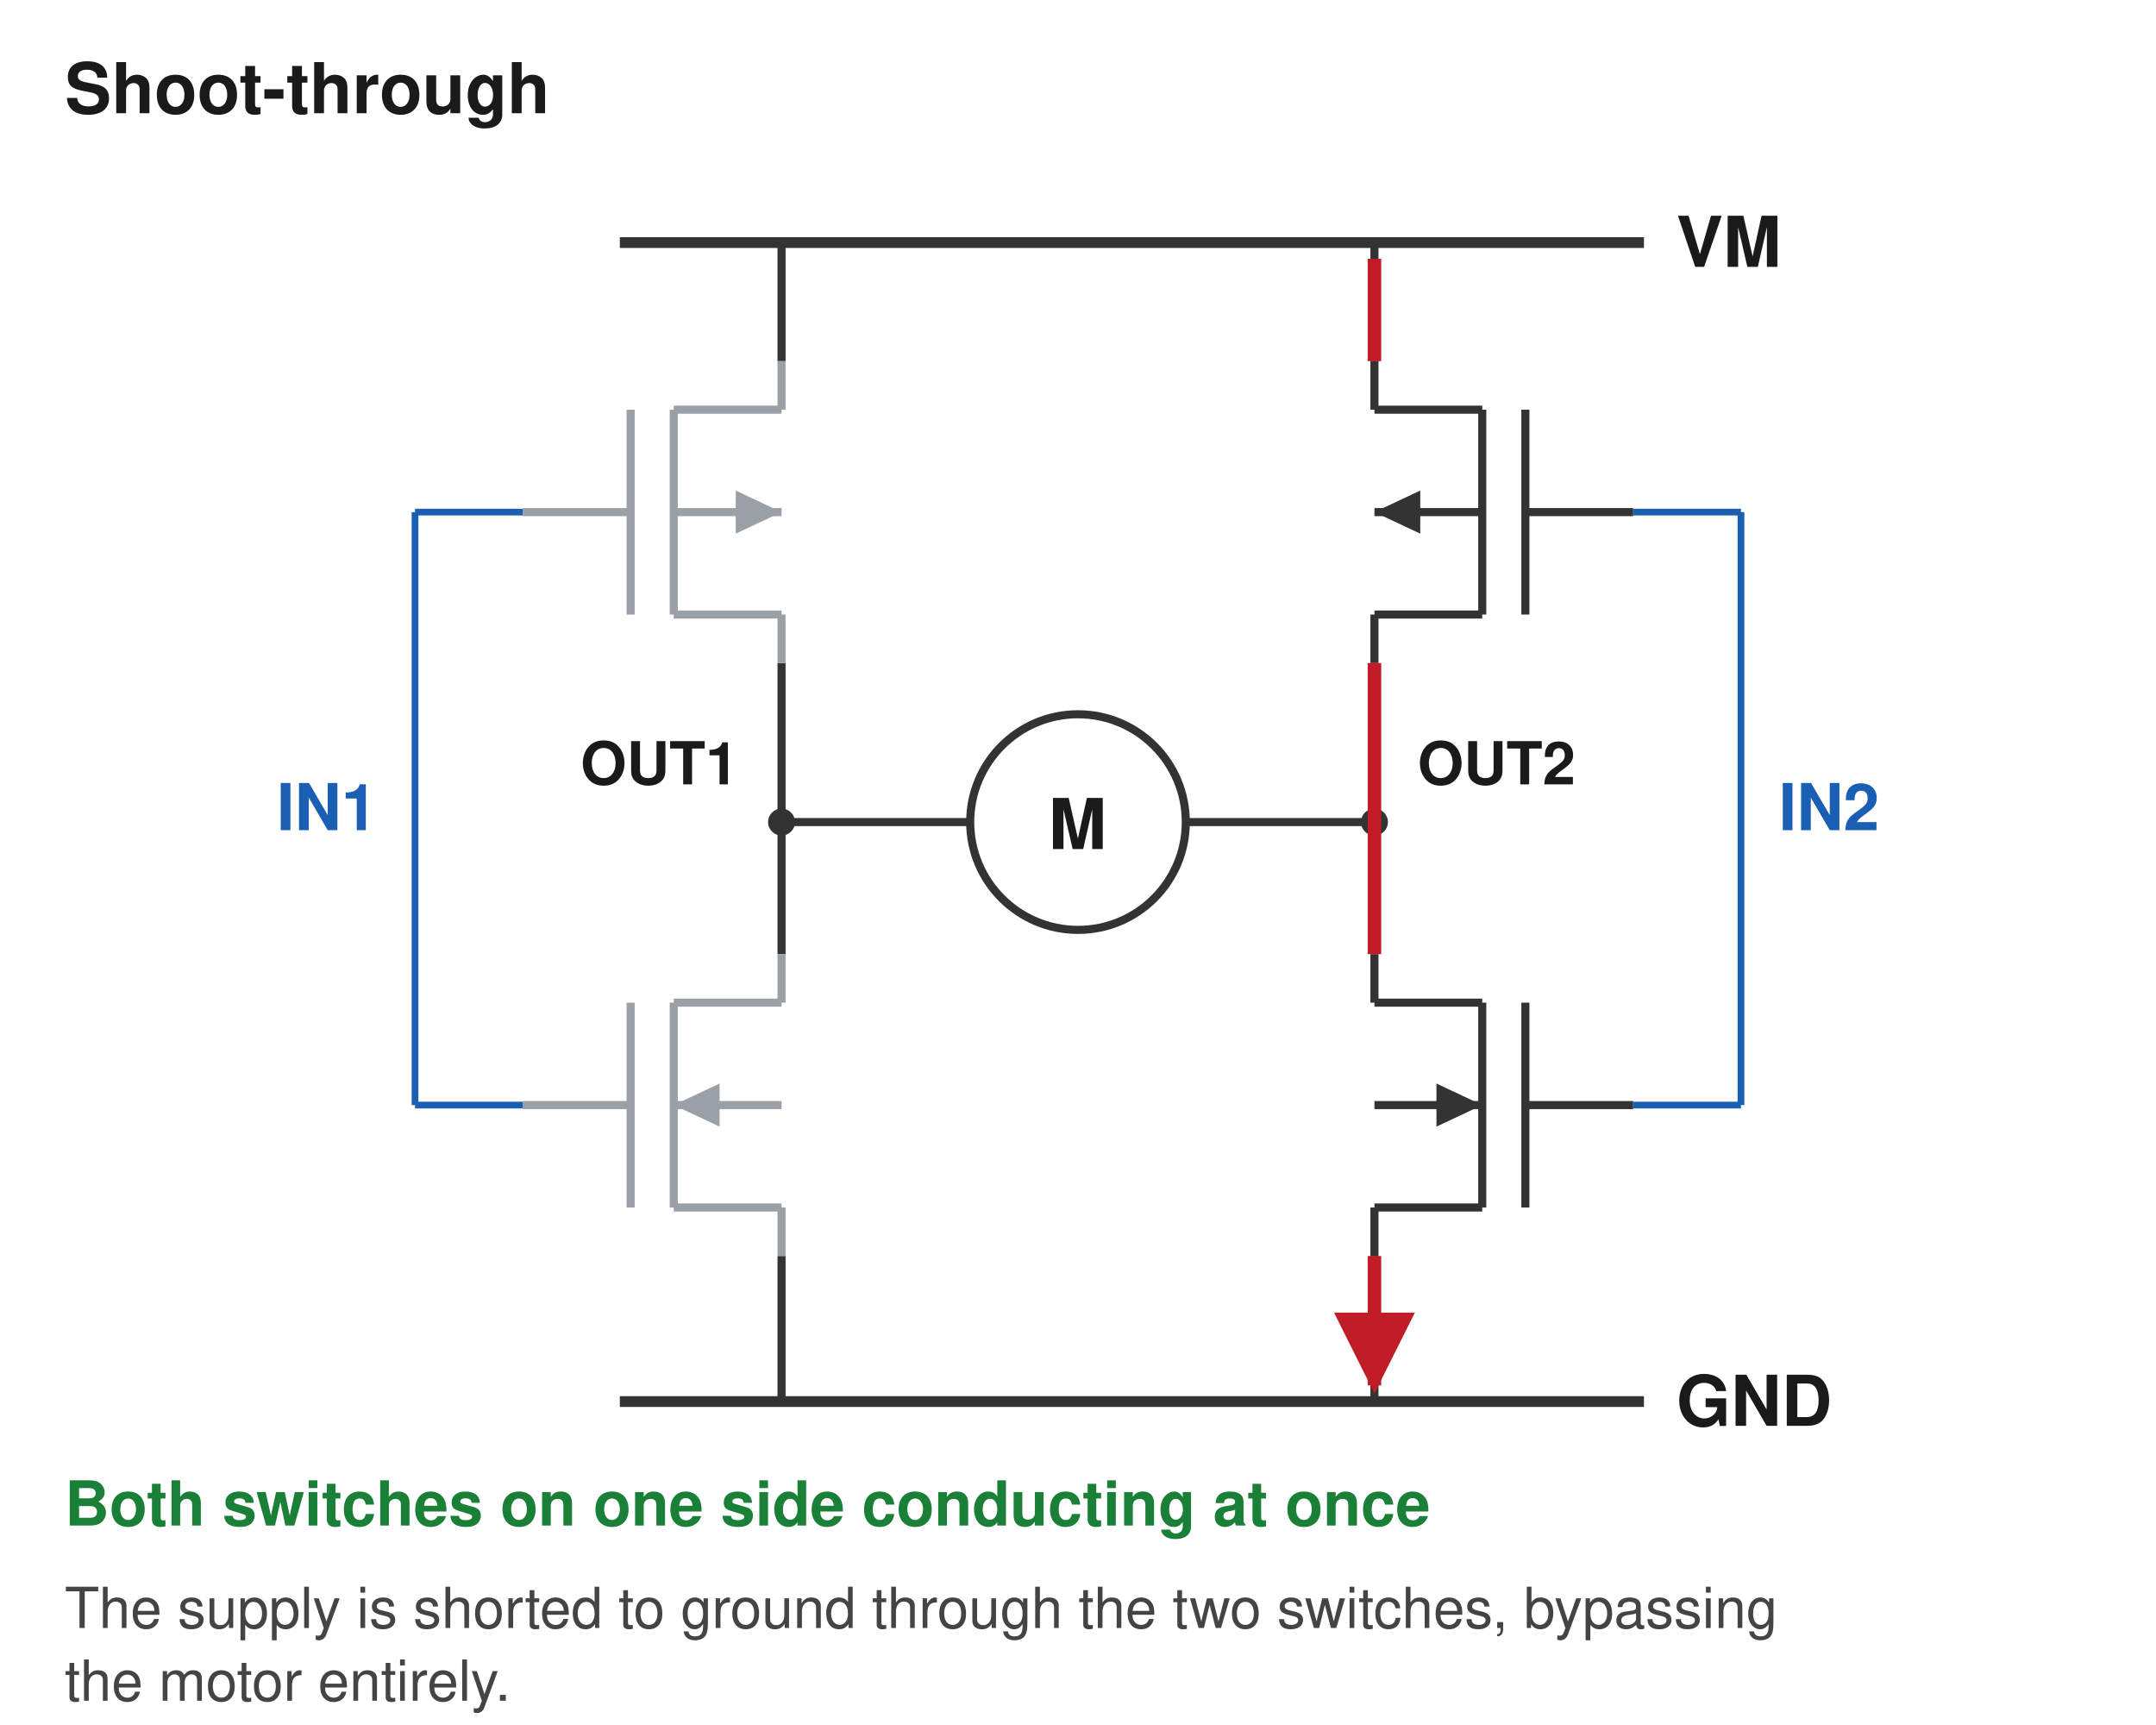
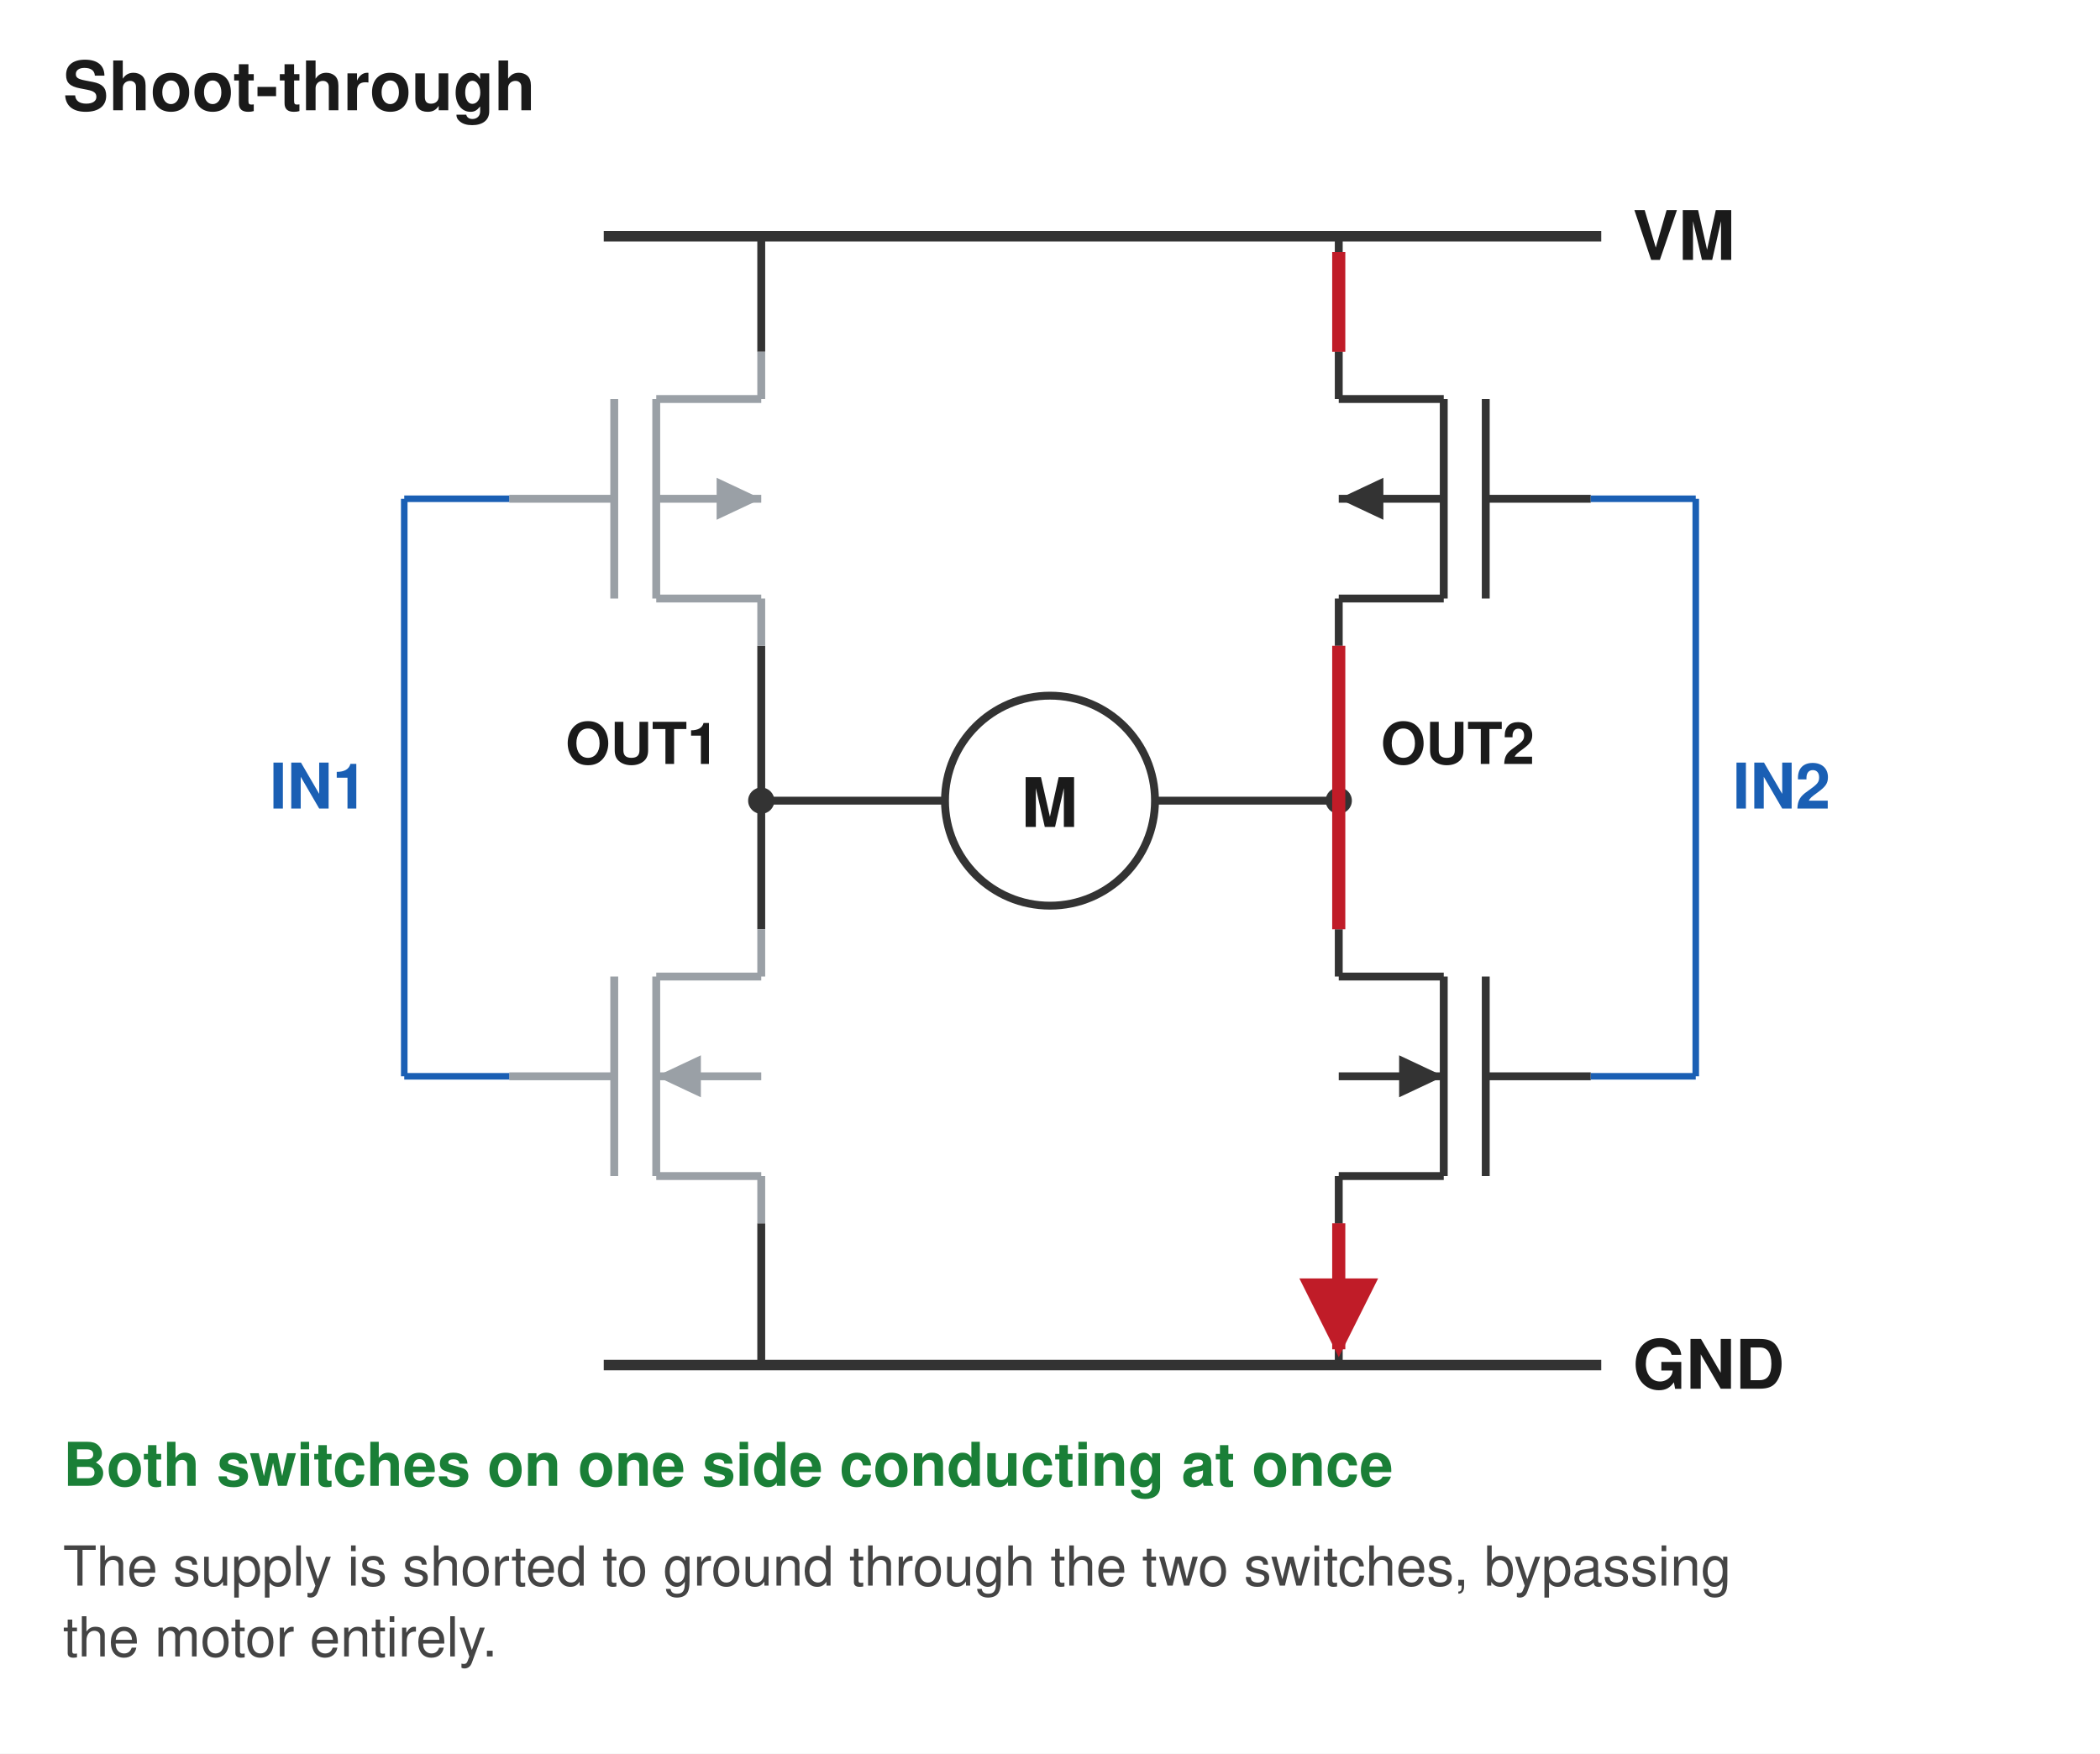
- <svg xmlns="http://www.w3.org/2000/svg" viewBox="0 0 800 640" width="800" height="640">
+ <svg xmlns="http://www.w3.org/2000/svg" viewBox="0 0 800 668" width="800" height="668">
  <defs>
    <marker id="arw" viewBox="0 0 10 10" refX="9" refY="5" markerWidth="6" markerHeight="6" orient="auto-start-reverse">
      <path d="M0,0 L10,5 L0,10 z" fill="#c01c28" />
    </marker>
    <style>
   .wire{stroke:#333;stroke-width:3;fill:none}
   .rail{stroke:#333;stroke-width:4;fill:none}
   .dev {stroke:#333;stroke-width:3;fill:none}
   .off {stroke:#9aa0a6;stroke-width:3;fill:none}
   .cur {stroke:#c01c28;stroke-width:5;fill:none}
   .ctl {stroke:#1a5fb4;stroke-width:2.5;fill:none}
   .lbl {font:bold 26px Helvetica,Arial,sans-serif;fill:#1a1a1a}
   .sm  {font:21px Helvetica,Arial,sans-serif;fill:#444}
   .term{font:bold 22px Helvetica,Arial,sans-serif;fill:#1a1a1a}
   .ctlt{font:bold 24px Helvetica,Arial,sans-serif;fill:#1a5fb4}
   .st  {font:bold 23px Helvetica,Arial,sans-serif;fill:#1a7f37}
+    .pbox{stroke:#c01c28;stroke-width:3;fill:none}
+    .nbox{stroke:#1a3fd0;stroke-width:3;fill:none}
+    .pt  {font:bold 25px Helvetica,Arial,sans-serif;fill:#c01c28}
+    .nt  {font:bold 25px Helvetica,Arial,sans-serif;fill:#1a3fd0}
+    .gt  {font:bold 26px Helvetica,Arial,sans-serif;fill:#1a1a1a}
  </style>
  </defs>
  <rect width="100%" height="100%" fill="#fff" />
  <line class="rail" x1="230" y1="90" x2="610" y2="90" />
  <text class="lbl" x="622" y="99">VM</text>
  <line class="rail" x1="230" y1="520" x2="610" y2="520" />
  <text class="lbl" x="622" y="529">GND</text>
  <line class="wire" x1="290" y1="90" x2="290" y2="134" />
  <line class="wire" x1="290" y1="246" x2="290" y2="354" />
  <line class="wire" x1="290" y1="466" x2="290" y2="520" />
  <line class="wire" x1="510" y1="90" x2="510" y2="134" />
  <line class="wire" x1="510" y1="246" x2="510" y2="354" />
  <line class="wire" x1="510" y1="466" x2="510" y2="520" />
  <line class="off" x1="290" y1="134" x2="290" y2="152" />
  <line class="off" x1="290" y1="228" x2="290" y2="246" />
  <line class="off" x1="250" y1="152" x2="290" y2="152" />
  <line class="off" x1="250" y1="228" x2="290" y2="228" />
  <line class="off" x1="250" y1="152" x2="250" y2="228" />
  <line class="off" x1="234" y1="152" x2="234" y2="228" />
  <line class="off" x1="234" y1="190" x2="194" y2="190" />
  <line class="off" x1="250" y1="190" x2="290" y2="190" />
  <path d="M290,190 L273,182 L273,198 z" fill="#9aa0a6" stroke="none" />
  <line class="dev" x1="510" y1="134" x2="510" y2="152" />
  <line class="dev" x1="510" y1="228" x2="510" y2="246" />
  <line class="dev" x1="550" y1="152" x2="510" y2="152" />
  <line class="dev" x1="550" y1="228" x2="510" y2="228" />
  <line class="dev" x1="550" y1="152" x2="550" y2="228" />
  <line class="dev" x1="566" y1="152" x2="566" y2="228" />
  <line class="dev" x1="566" y1="190" x2="606" y2="190" />
  <line class="dev" x1="550" y1="190" x2="510" y2="190" />
  <path d="M510,190 L527,182 L527,198 z" fill="#333" stroke="none" />
  <line class="off" x1="290" y1="354" x2="290" y2="372" />
  <line class="off" x1="290" y1="448" x2="290" y2="466" />
  <line class="off" x1="250" y1="372" x2="290" y2="372" />
  <line class="off" x1="250" y1="448" x2="290" y2="448" />
  <line class="off" x1="250" y1="372" x2="250" y2="448" />
  <line class="off" x1="234" y1="372" x2="234" y2="448" />
  <line class="off" x1="234" y1="410" x2="194" y2="410" />
  <line class="off" x1="290" y1="410" x2="250" y2="410" />
  <path d="M250,410 L267,402 L267,418 z" fill="#9aa0a6" stroke="none" />
  <line class="dev" x1="510" y1="354" x2="510" y2="372" />
  <line class="dev" x1="510" y1="448" x2="510" y2="466" />
  <line class="dev" x1="550" y1="372" x2="510" y2="372" />
  <line class="dev" x1="550" y1="448" x2="510" y2="448" />
  <line class="dev" x1="550" y1="372" x2="550" y2="448" />
  <line class="dev" x1="566" y1="372" x2="566" y2="448" />
  <line class="dev" x1="566" y1="410" x2="606" y2="410" />
  <line class="dev" x1="510" y1="410" x2="550" y2="410" />
  <path d="M550,410 L533,402 L533,418 z" fill="#333" stroke="none" />
  <line class="wire" x1="290" y1="305" x2="360" y2="305" />
  <line class="wire" x1="440" y1="305" x2="510" y2="305" />
  <circle class="dev" cx="400" cy="305" r="40" fill="#fff" />
  <text class="lbl" x="389" y="315">M</text>
  <circle cx="290" cy="305" r="5" fill="#333" />
  <circle cx="510" cy="305" r="5" fill="#333" />
  <text class="term" x="274" y="291" text-anchor="end">OUT1</text>
  <text class="term" x="526" y="291">OUT2</text>
  <line class="ctl" x1="194" y1="190" x2="154" y2="190" />
  <line class="ctl" x1="194" y1="410" x2="154" y2="410" />
  <line class="ctl" x1="154" y1="190" x2="154" y2="410" />
  <text class="ctlt" x="140" y="308" text-anchor="end">IN1</text>
  <line class="ctl" x1="606" y1="190" x2="646" y2="190" />
  <line class="ctl" x1="606" y1="410" x2="646" y2="410" />
  <line class="ctl" x1="646" y1="190" x2="646" y2="410" />
  <text class="ctlt" x="660" y="308" text-anchor="start">IN2</text>
  <path class="cur" d="M510,96 L510,134 M510,246 L510,354 M510,466 L510,514" marker-end="url(#arw)" />
  <text class="lbl" x="24" y="42">Shoot-through</text>
  <text class="st" x="24" y="566">Both switches on one side conducting at once</text>
  <text class="sm" x="24" y="604">The supply is shorted to ground through the two switches, bypassing</text>
  <text class="sm" x="24" y="631">the motor entirely.</text>
</svg>
